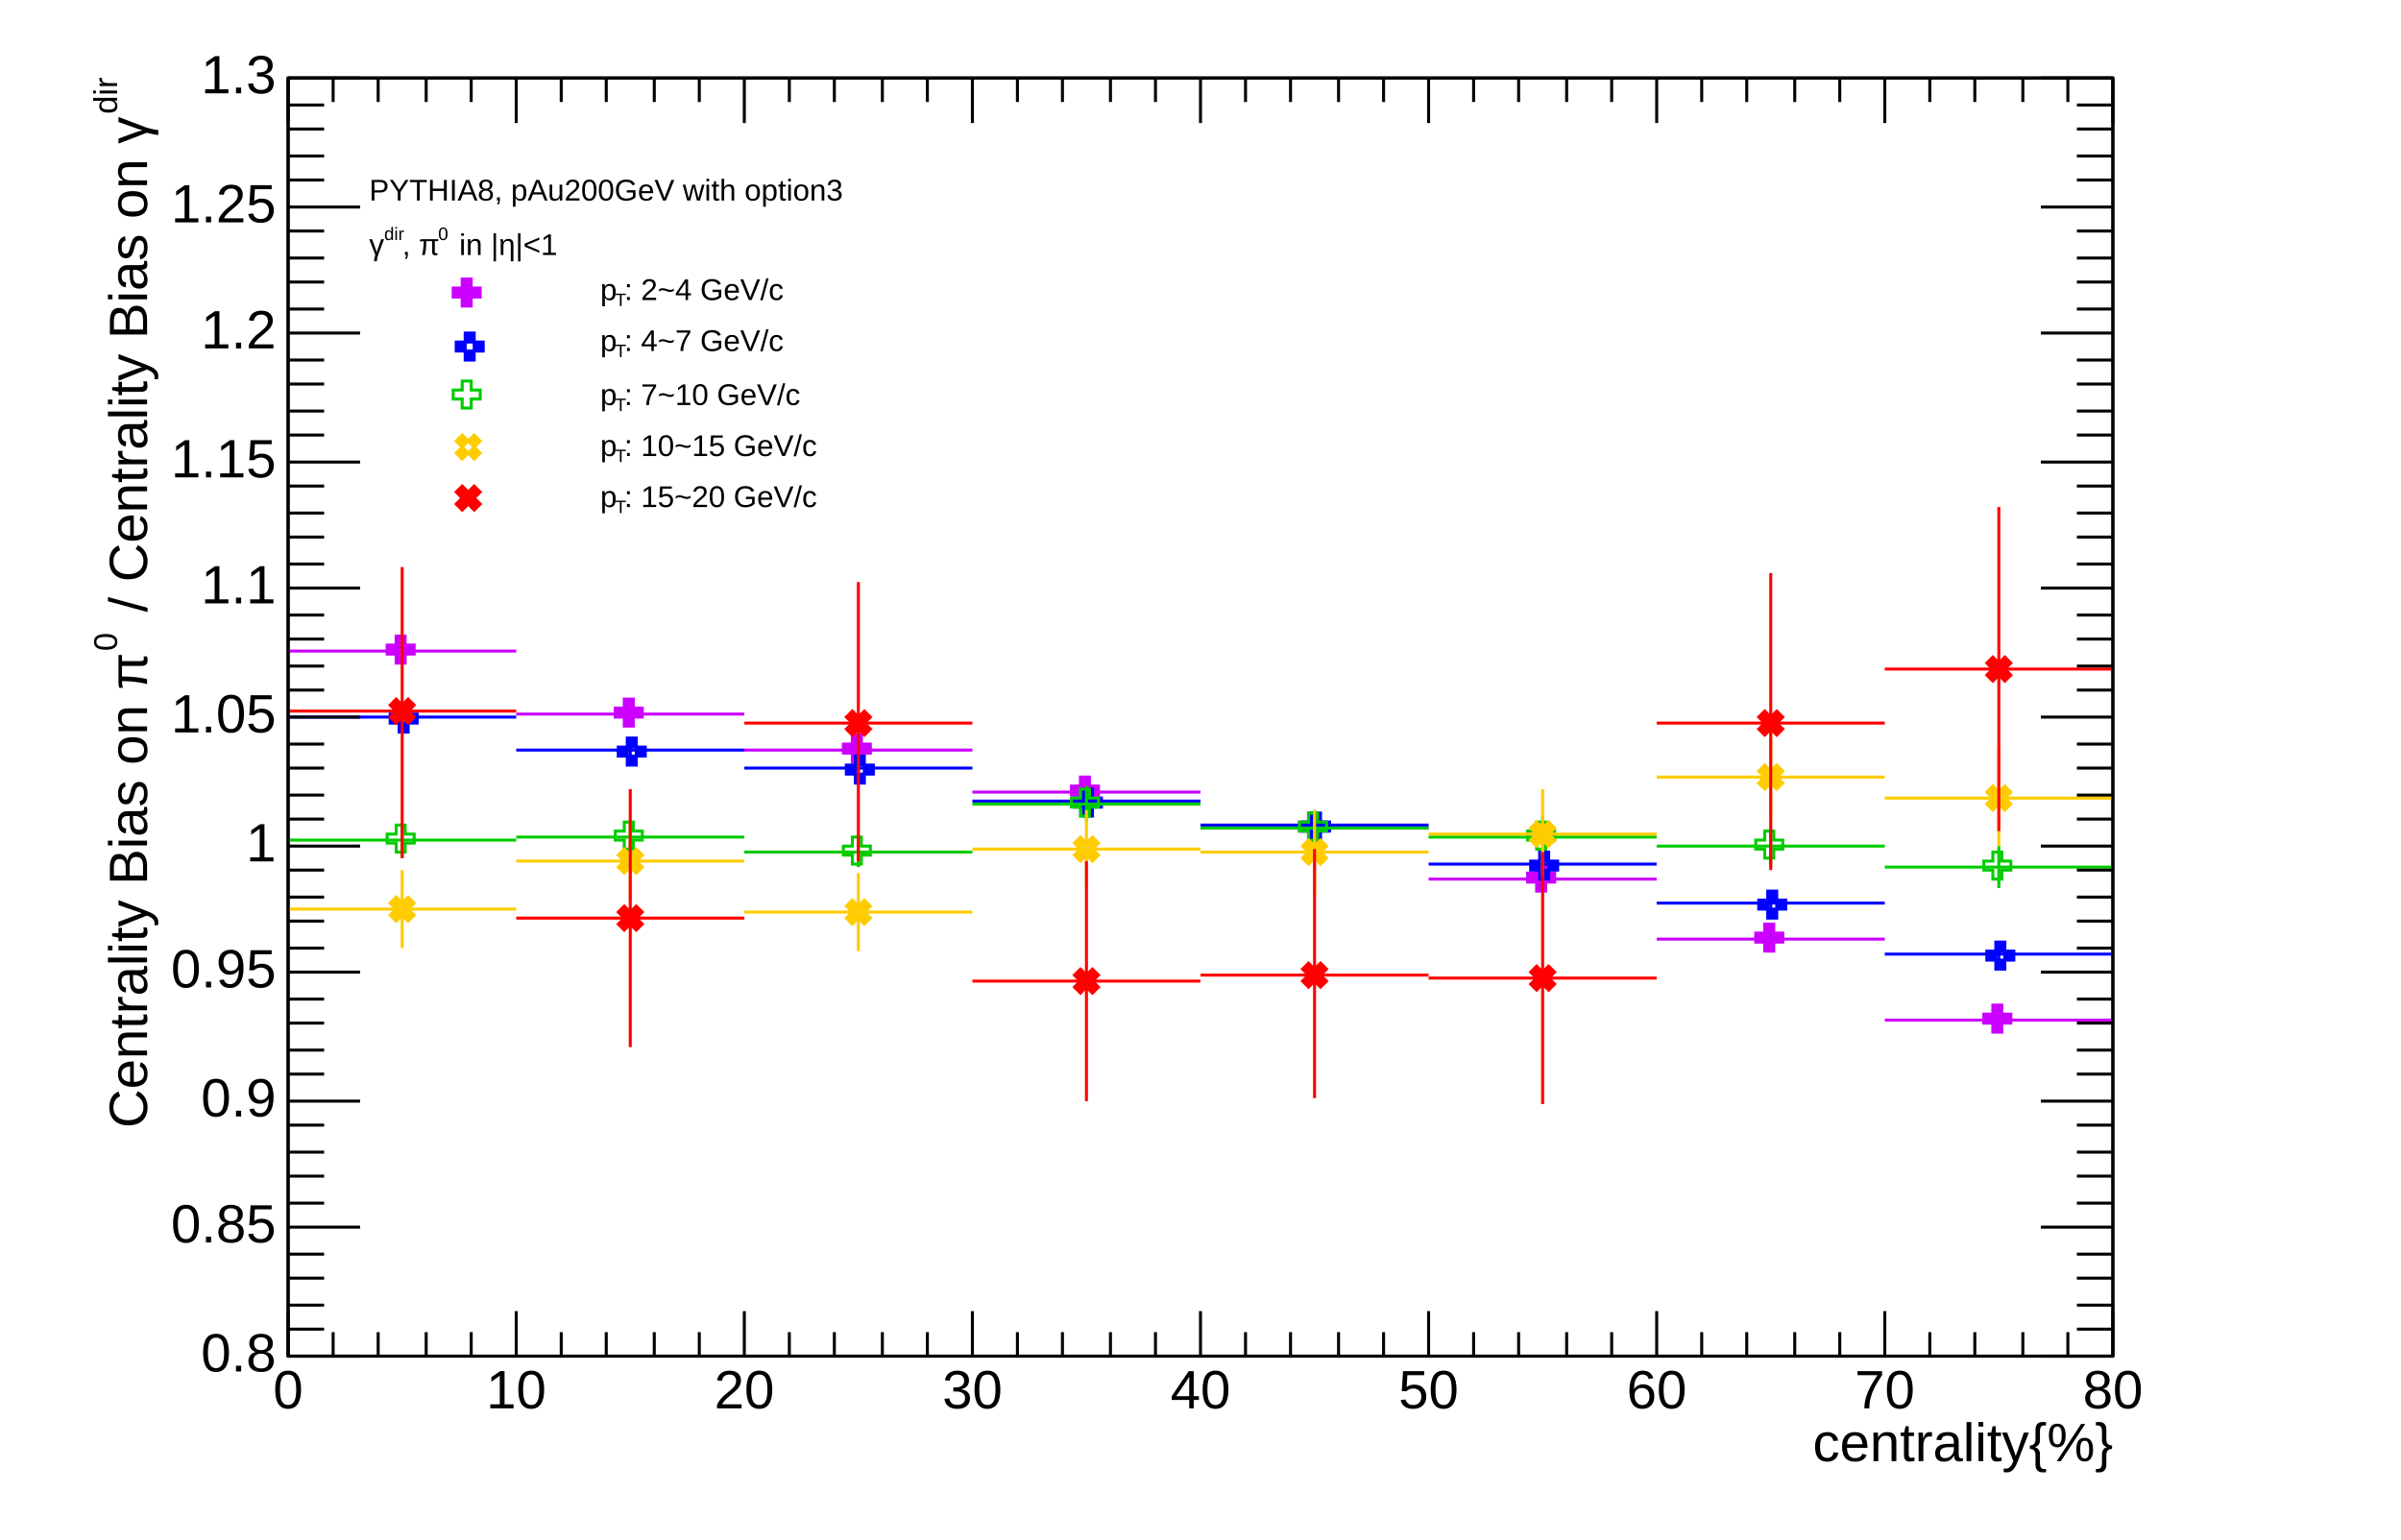
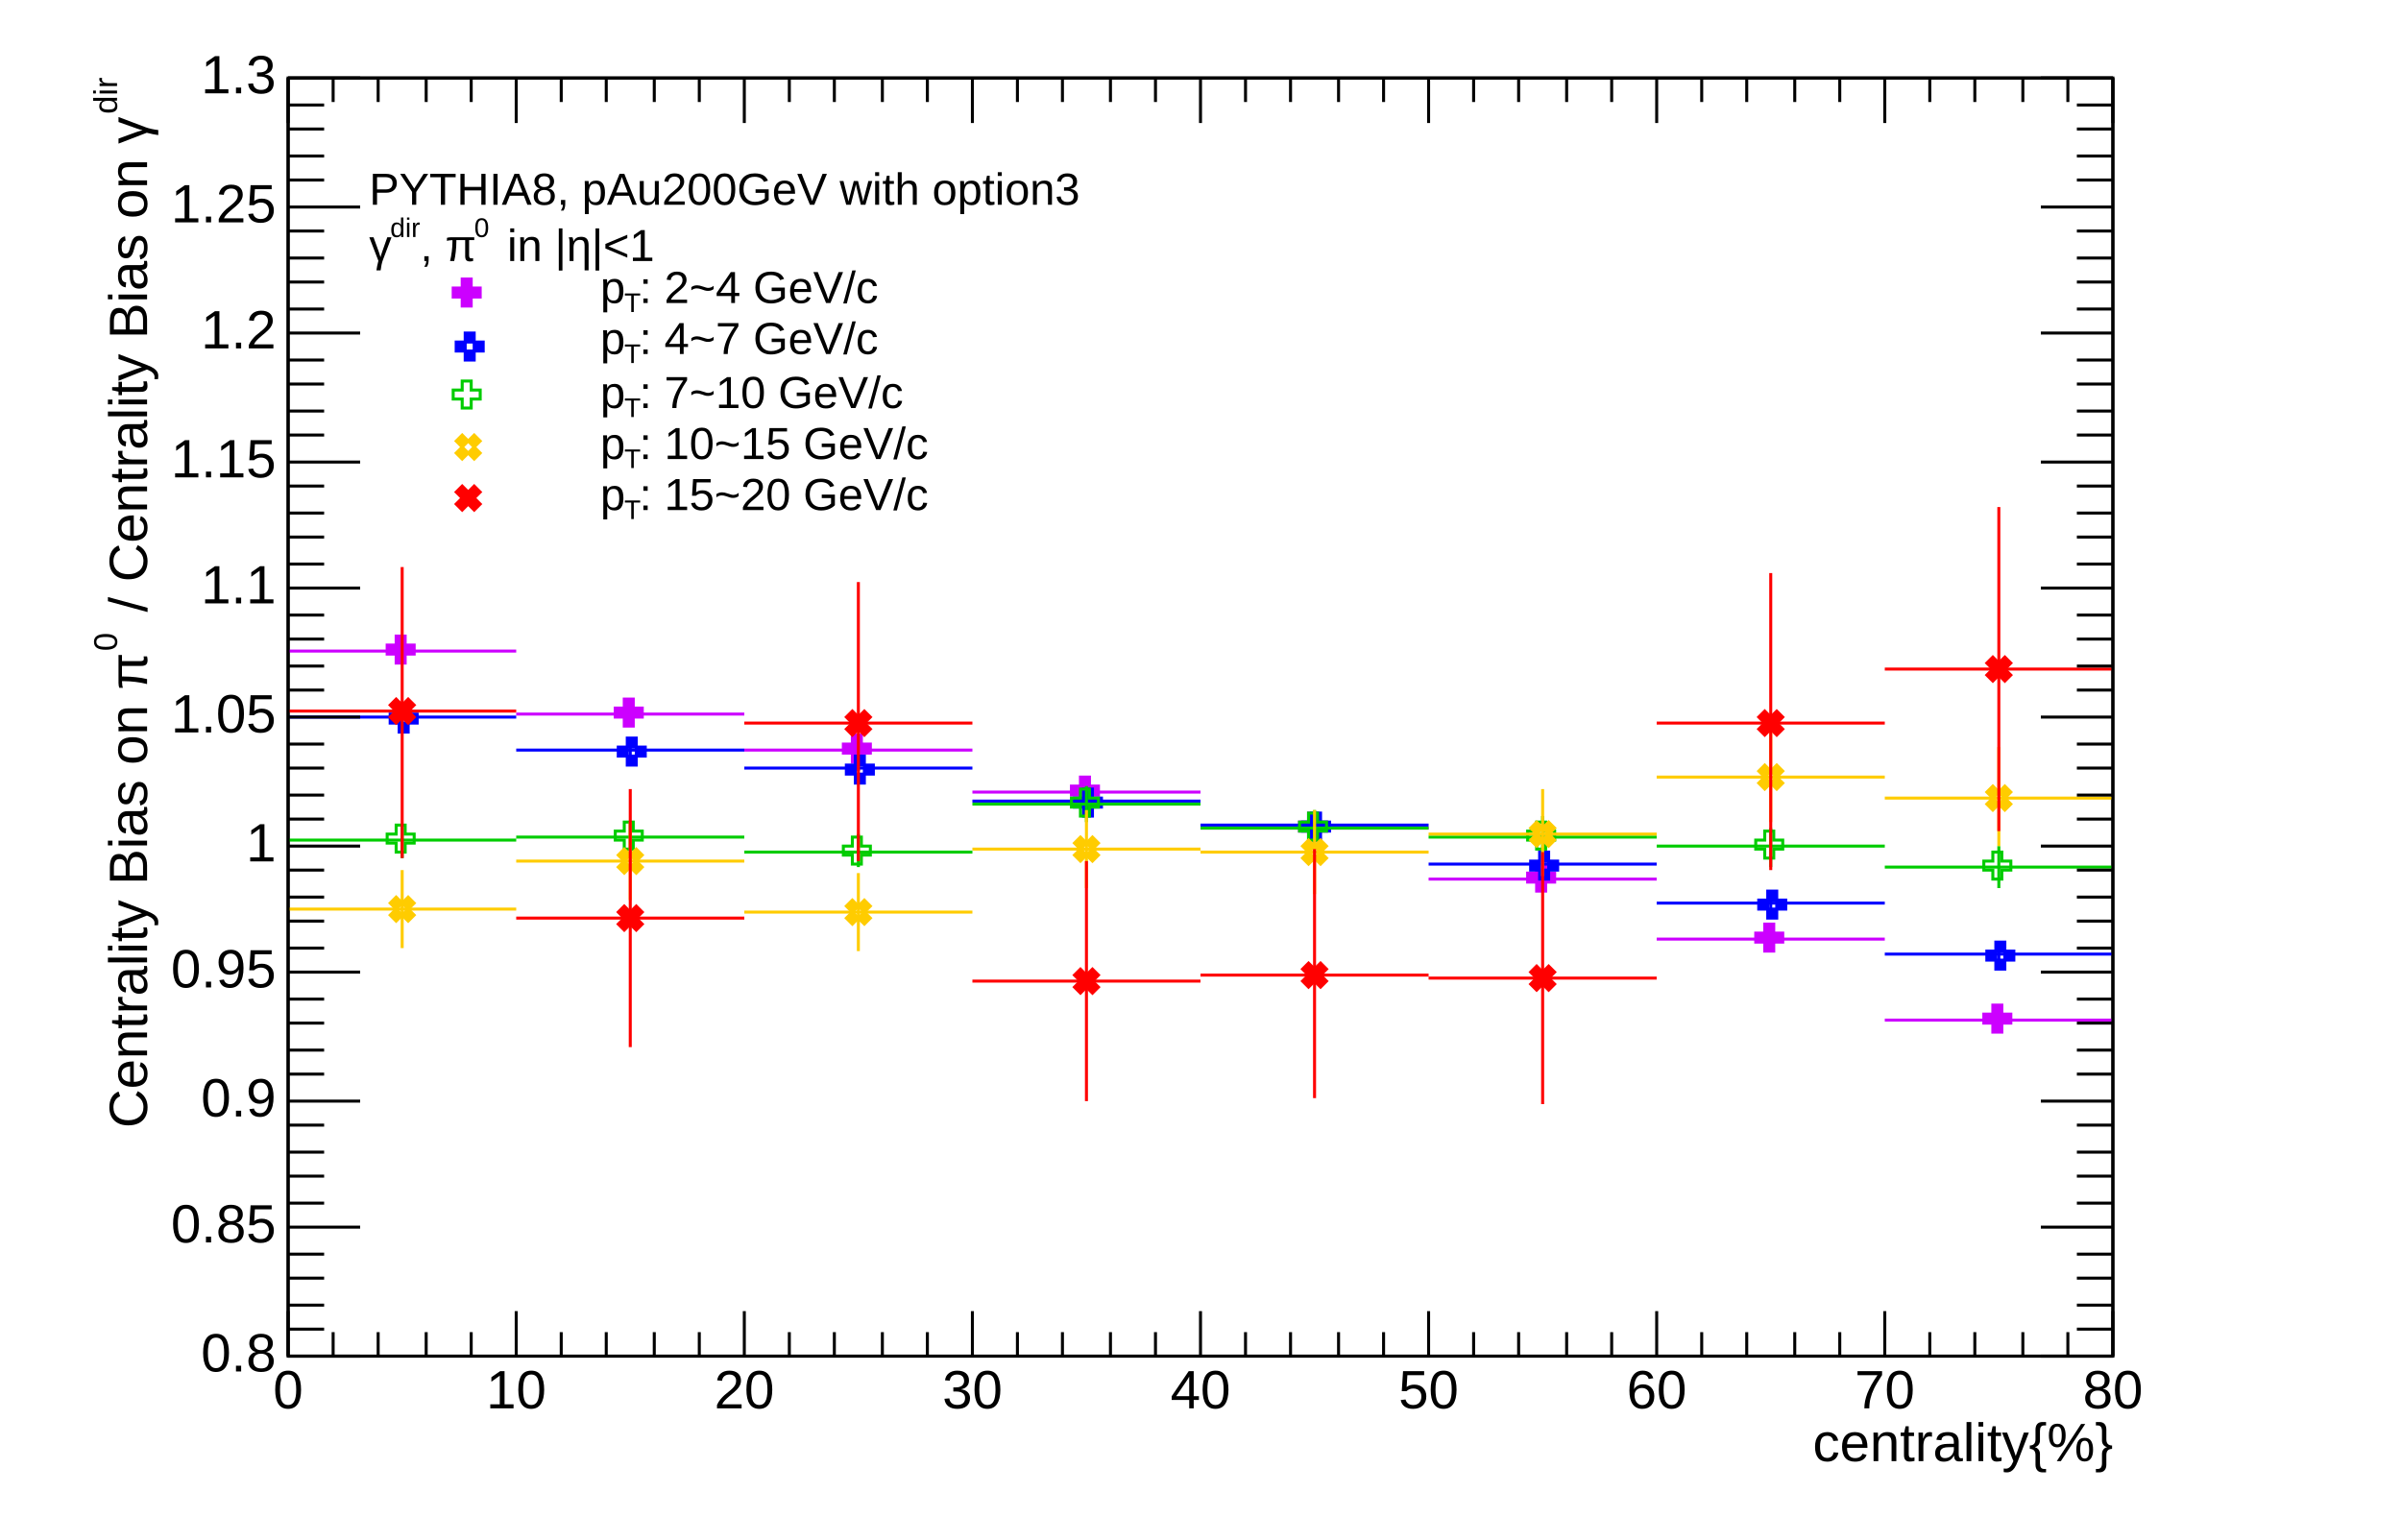
<svg xmlns="http://www.w3.org/2000/svg" width="800" height="513">
  <path d="M0,0H800V513H0Z" style="pointer-events: visiblefill; fill: rgb(255, 255, 255);" />
  <g>
    <g transform="translate(96,26)">
      <path d="M0,0H608V426H0Z" style="fill: rgb(255, 255, 255); stroke: rgb(0, 0, 0); stroke-width: 1; pointer-events: visiblefill; cursor: default;" />
      <svg x="0" y="0" overflow="hidden" width="608" height="426" viewBox="0 0 608 426" style="pointer-events: visiblefill; cursor: default;">
        <g>
          <path d="M0,191h76M38,190v1M76,212h76M114,211v1M152,224h76M190,224v1M228,238h76M266,237v1M304,250h76M342,250v1M380,267h76M418,266v1M456,287h76M494,286v2M532,314h76M570,314v1M608,355h76M646,355v1M684,388h76M722,387v2M760,457h76M798,456v2" style="stroke: rgb(204, 0, 255); stroke-width: 1;" />
          <path d="M0,190h76v1h-76zM76,211h76v1h-76zM152,224h76v1h-76zM228,237h76v1h-76zM304,250h76v1h-76zM380,266h76v1h-76zM456,286h76v2h-76zM532,314h76v1h-76zM608,355h76v1h-76zM684,387h76v2h-76zM760,456h76v2h-76z" style="fill: none; pointer-events: visiblefill;" />
          <path d="M39,192h3v-3h-3v-3h-3v3h-3v3h3v3h3zM115,213h3v-3h-3v-3h-3v3h-3v3h3v3h3zM191,225h3v-3h-3v-3h-3v3h-3v3h3v3h3zM267,239h3v-3h-3v-3h-3v3h-3v3h3v3h3zM343,251h3v-3h-3v-3h-3v3h-3v3h3v3h3zM419,268h3v-3h-3v-3h-3v3h-3v3h3v3h3zM495,288h3v-3h-3v-3h-3v3h-3v3h3v3h3zM571,315h3v-3h-3v-3h-3v3h-3v3h3v3h3zM647,356h3v-3h-3v-3h-3v3h-3v3h3v3h3zM723,389h3v-3h-3v-3h-3v3h-3v3h3v3h3zM799,458h3v-3h-3v-3h-3v3h-3v3h3v3h3z" style="stroke: rgb(204, 0, 255); fill: rgb(204, 0, 255);" />
        </g>
        <g>
          <path d="M0,213h76M38,212v3M76,224h76M114,223v3M152,230h76M190,228v3M228,241h76M266,240v3M304,249h76M342,247v3M380,262h76M418,260v4M456,275h76M494,274v3M532,292h76M570,290v4M608,321h76M646,319v4M684,349h76M722,346v6M760,405h76M798,402v6" style="stroke: rgb(0, 0, 255); stroke-width: 1;" />
          <path d="M0,212h76v3h-76zM76,223h76v3h-76zM152,228h76v3h-76zM228,240h76v3h-76zM304,247h76v3h-76zM380,260h76v4h-76zM456,274h76v3h-76zM532,290h76v4h-76zM608,319h76v4h-76zM684,346h76v6h-76zM760,402h76v6h-76z" style="fill: none; pointer-events: visiblefill;" />
          <path d="M37,209h3v3h-3zm3,3h3v3h-3zm-3,3h3v3h-3zm-3,-3h3v3h-3zM113,220h3v3h-3zm3,3h3v3h-3zm-3,3h3v3h-3zm-3,-3h3v3h-3zM189,226h3v3h-3zm3,3h3v3h-3zm-3,3h3v3h-3zm-3,-3h3v3h-3zM265,237h3v3h-3zm3,3h3v3h-3zm-3,3h3v3h-3zm-3,-3h3v3h-3zM341,245h3v3h-3zm3,3h3v3h-3zm-3,3h3v3h-3zm-3,-3h3v3h-3zM417,258h3v3h-3zm3,3h3v3h-3zm-3,3h3v3h-3zm-3,-3h3v3h-3zM493,271h3v3h-3zm3,3h3v3h-3zm-3,3h3v3h-3zm-3,-3h3v3h-3zM569,288h3v3h-3zm3,3h3v3h-3zm-3,3h3v3h-3zm-3,-3h3v3h-3zM645,317h3v3h-3zm3,3h3v3h-3zm-3,3h3v3h-3zm-3,-3h3v3h-3zM721,345h3v3h-3zm3,3h3v3h-3zm-3,3h3v3h-3zm-3,-3h3v3h-3zM797,401h3v3h-3zm3,3h3v3h-3zm-3,3h3v3h-3zm-3,-3h3v3h-3z" style="stroke: rgb(0, 0, 255); fill: rgb(0, 0, 255);" />
        </g>
        <g>
          <path d="M0,254h76M38,249v11M76,253h76M114,248v11M152,258h76M190,252v11M228,242h76M266,236v12M304,250h76M342,244v12M380,253h76M418,246v13M456,256h76M494,250v13M532,263h76M570,256v14M608,257h76M646,249v15M684,269h76M722,258v22M760,316h76M798,305v22" style="stroke: rgb(0, 204, 0); stroke-width: 1;" />
          <path d="M0,249h76v11h-76zM76,248h76v11h-76zM152,252h76v11h-76zM228,236h76v12h-76zM304,244h76v12h-76zM380,246h76v13h-76zM456,250h76v13h-76zM532,256h76v14h-76zM608,249h76v15h-76zM684,258h76v22h-76zM760,305h76v22h-76z" style="fill: none; pointer-events: visiblefill;" />
          <path d="M39,255h3v-3h-3v-3h-3v3h-3v3h3v3h3zM115,254h3v-3h-3v-3h-3v3h-3v3h3v3h3zM191,259h3v-3h-3v-3h-3v3h-3v3h3v3h3zM267,243h3v-3h-3v-3h-3v3h-3v3h3v3h3zM343,251h3v-3h-3v-3h-3v3h-3v3h3v3h3zM419,254h3v-3h-3v-3h-3v3h-3v3h3v3h3zM495,257h3v-3h-3v-3h-3v3h-3v3h3v3h3zM571,264h3v-3h-3v-3h-3v3h-3v3h3v3h3zM647,258h3v-3h-3v-3h-3v3h-3v3h3v3h3zM723,270h3v-3h-3v-3h-3v3h-3v3h3v3h3zM799,317h3v-3h-3v-3h-3v3h-3v3h3v3h3z" style="stroke: rgb(0, 204, 0); fill: none;" />
        </g>
        <g>
          <path d="M0,277h76M38,264v26M76,261h76M114,248v26M152,278h76M190,265v26M228,257h76M266,244v26M304,258h76M342,244v28M380,252h76M418,237v29M456,233h76M494,217v31M532,240h76M570,223v33M608,244h76M646,227v34M684,218h76M722,192v51M760,246h76M798,219v54" style="stroke: rgb(255, 204, 0); stroke-width: 1;" />
          <path d="M0,264h76v26h-76zM76,248h76v26h-76zM152,265h76v26h-76zM228,244h76v26h-76zM304,244h76v28h-76zM380,237h76v29h-76zM456,217h76v31h-76zM532,223h76v33h-76zM608,227h76v34h-76zM684,192h76v51h-76zM760,219h76v54h-76z" style="fill: none; pointer-events: visiblefill;" />
          <path d="M36,273l2,2l-2,2l-2,-2zm4,0l2,2l-2,2l-2,-2zm0,4l2,2l-2,2l-2,-2zm-4,0l2,2l-2,2l-2,-2zM112,257l2,2l-2,2l-2,-2zm4,0l2,2l-2,2l-2,-2zm0,4l2,2l-2,2l-2,-2zm-4,0l2,2l-2,2l-2,-2zM188,274l2,2l-2,2l-2,-2zm4,0l2,2l-2,2l-2,-2zm0,4l2,2l-2,2l-2,-2zm-4,0l2,2l-2,2l-2,-2zM264,253l2,2l-2,2l-2,-2zm4,0l2,2l-2,2l-2,-2zm0,4l2,2l-2,2l-2,-2zm-4,0l2,2l-2,2l-2,-2zM340,254l2,2l-2,2l-2,-2zm4,0l2,2l-2,2l-2,-2zm0,4l2,2l-2,2l-2,-2zm-4,0l2,2l-2,2l-2,-2zM416,248l2,2l-2,2l-2,-2zm4,0l2,2l-2,2l-2,-2zm0,4l2,2l-2,2l-2,-2zm-4,0l2,2l-2,2l-2,-2zM492,229l2,2l-2,2l-2,-2zm4,0l2,2l-2,2l-2,-2zm0,4l2,2l-2,2l-2,-2zm-4,0l2,2l-2,2l-2,-2zM568,236l2,2l-2,2l-2,-2zm4,0l2,2l-2,2l-2,-2zm0,4l2,2l-2,2l-2,-2zm-4,0l2,2l-2,2l-2,-2zM644,240l2,2l-2,2l-2,-2zm4,0l2,2l-2,2l-2,-2zm0,4l2,2l-2,2l-2,-2zm-4,0l2,2l-2,2l-2,-2zM720,214l2,2l-2,2l-2,-2zm4,0l2,2l-2,2l-2,-2zm0,4l2,2l-2,2l-2,-2zm-4,0l2,2l-2,2l-2,-2zM796,242l2,2l-2,2l-2,-2zm4,0l2,2l-2,2l-2,-2zm0,4l2,2l-2,2l-2,-2zm-4,0l2,2l-2,2l-2,-2z" style="stroke: rgb(255, 204, 0); fill: rgb(255, 204, 0);" />
        </g>
        <g>
          <path d="M0,211h76M38,163v97M76,280h76M114,237v86M152,215h76M190,168v93M228,301h76M266,261v80M304,299h76M342,257v83M380,300h76M418,258v84M456,215h76M494,165v99M532,197h76M570,143v108M608,256h76M646,203v107M684,295h76M722,223v143M760,184h76M798,94v181" style="stroke: rgb(255, 0, 0); stroke-width: 1;" />
          <path d="M0,163h76v97h-76zM76,237h76v86h-76zM152,168h76v93h-76zM228,261h76v80h-76zM304,257h76v83h-76zM380,258h76v84h-76zM456,165h76v99h-76zM532,143h76v108h-76zM608,203h76v107h-76zM684,223h76v143h-76zM760,94h76v181h-76z" style="fill: none; pointer-events: visiblefill;" />
          <path d="M36,207l2,2l2,-2l2,2l-2,2l2,2l-2,2l-2,-2l-2,2l-2,-2l2,-2l-2,-2zM112,276l2,2l2,-2l2,2l-2,2l2,2l-2,2l-2,-2l-2,2l-2,-2l2,-2l-2,-2zM188,211l2,2l2,-2l2,2l-2,2l2,2l-2,2l-2,-2l-2,2l-2,-2l2,-2l-2,-2zM264,297l2,2l2,-2l2,2l-2,2l2,2l-2,2l-2,-2l-2,2l-2,-2l2,-2l-2,-2zM340,295l2,2l2,-2l2,2l-2,2l2,2l-2,2l-2,-2l-2,2l-2,-2l2,-2l-2,-2zM416,296l2,2l2,-2l2,2l-2,2l2,2l-2,2l-2,-2l-2,2l-2,-2l2,-2l-2,-2zM492,211l2,2l2,-2l2,2l-2,2l2,2l-2,2l-2,-2l-2,2l-2,-2l2,-2l-2,-2zM568,193l2,2l2,-2l2,2l-2,2l2,2l-2,2l-2,-2l-2,2l-2,-2l2,-2l-2,-2zM644,252l2,2l2,-2l2,2l-2,2l2,2l-2,2l-2,-2l-2,2l-2,-2l2,-2l-2,-2zM720,291l2,2l2,-2l2,2l-2,2l2,2l-2,2l-2,-2l-2,2l-2,-2l2,-2l-2,-2zM796,180l2,2l2,-2l2,2l-2,2l2,2l-2,2l-2,-2l-2,2l-2,-2l2,-2l-2,-2z" style="stroke: rgb(255, 0, 0); fill: rgb(255, 0, 0);" />
        </g>
      </svg>
      <g>
        <g transform="translate(0,426)">
          <path d="M0,0h608M0,-426h608M0,-15V0M15,-8V0M30,-8V0M46,-8V0M61,-8V0M76,-15V0M91,-8V0M106,-8V0M122,-8V0M137,-8V0M152,-15V0M167,-8V0M182,-8V0M198,-8V0M213,-8V0M228,-15V0M243,-8V0M258,-8V0M274,-8V0M289,-8V0M304,-15V0M319,-8V0M334,-8V0M350,-8V0M365,-8V0M380,-15V0M395,-8V0M410,-8V0M426,-8V0M441,-8V0M456,-15V0M471,-8V0M486,-8V0M502,-8V0M517,-8V0M532,-15V0M547,-8V0M562,-8V0M578,-8V0M593,-8V0M608,-15V0M0,-411V-426M15,-418V-426M30,-418V-426M46,-418V-426M61,-418V-426M76,-411V-426M91,-418V-426M106,-418V-426M122,-418V-426M137,-418V-426M152,-411V-426M167,-418V-426M182,-418V-426M198,-418V-426M213,-418V-426M228,-411V-426M243,-418V-426M258,-418V-426M274,-418V-426M289,-418V-426M304,-411V-426M319,-418V-426M334,-418V-426M350,-418V-426M365,-418V-426M380,-411V-426M395,-418V-426M410,-418V-426M426,-418V-426M441,-418V-426M456,-411V-426M471,-418V-426M486,-418V-426M502,-418V-426M517,-418V-426M532,-411V-426M547,-418V-426M562,-418V-426M578,-418V-426M593,-418V-426M608,-411V-426" style="stroke: rgb(0, 0, 0); stroke-width: 1;" />
          <g font-family="Arial" font-size="18" xml:space="preserve" fill="#000000" text-anchor="middle">
            <text dy=".8em" transform="translate(0,3)">0</text>
            <text dy=".8em" transform="translate(76,3)">10</text>
            <text dy=".8em" transform="translate(152,3)">20</text>
            <text dy=".8em" transform="translate(228,3)">30</text>
            <text dy=".8em" transform="translate(304,3)">40</text>
            <text dy=".8em" transform="translate(380,3)">50</text>
            <text dy=".8em" transform="translate(456,3)">60</text>
            <text dy=".8em" transform="translate(532,3)">70</text>
            <text dy=".8em" transform="translate(608,3)">80</text>
          </g>
          <rect x="0" y="0" width="608" height="21" style="opacity: 0; cursor: crosshair;" />
          <g font-family="Arial" font-size="18" xml:space="preserve" transform="translate(608,29)" style="cursor: move;">
            <g transform="translate(-100,6)">
              <text fill="#000000" font-size="18">centrality{%}</text>
            </g>
          </g>
        </g>
        <g>
          <path d="M0,0v426M608,0v426M24,426H0M12,417H0M12,409H0M12,400H0M12,392H0M24,383H0M12,375H0M12,366H0M12,358H0M12,349H0M24,341H0M12,332H0M12,324H0M12,315H0M12,307H0M24,298H0M12,290H0M12,281H0M12,273H0M12,264H0M24,256H0M12,247H0M12,239H0M12,230H0M12,222H0M24,213H0M12,204H0M12,196H0M12,187H0M12,179H0M24,170H0M12,162H0M12,153H0M12,145H0M12,136H0M24,128H0M12,119H0M12,111H0M12,102H0M12,94H0M24,85H0M12,77H0M12,68H0M12,60H0M12,51H0M24,43H0M12,34H0M12,26H0M12,17H0M12,9H0M24,0H0M584,426H608M596,417H608M596,409H608M596,400H608M596,392H608M584,383H608M596,375H608M596,366H608M596,358H608M596,349H608M584,341H608M596,332H608M596,324H608M596,315H608M596,307H608M584,298H608M596,290H608M596,281H608M596,273H608M596,264H608M584,256H608M596,247H608M596,239H608M596,230H608M596,222H608M584,213H608M596,204H608M596,196H608M596,187H608M596,179H608M584,170H608M596,162H608M596,153H608M596,145H608M596,136H608M584,128H608M596,119H608M596,111H608M596,102H608M596,94H608M584,85H608M596,77H608M596,68H608M596,60H608M596,51H608M584,43H608M596,34H608M596,26H608M596,17H608M596,9H608M584,0H608" style="stroke: rgb(0, 0, 0); stroke-width: 1;" />
          <g font-family="Arial" font-size="18" xml:space="preserve" fill="#000000" text-anchor="end">
            <text dominant-baseline="middle" transform="translate(-4,426)">0.8</text>
            <text dominant-baseline="middle" transform="translate(-4,383)">0.85</text>
            <text dominant-baseline="middle" transform="translate(-4,341)">0.9</text>
            <text dominant-baseline="middle" transform="translate(-4,298)">0.95</text>
            <text dominant-baseline="middle" transform="translate(-4,256)">1</text>
            <text dominant-baseline="middle" transform="translate(-4,213)">1.05</text>
            <text dominant-baseline="middle" transform="translate(-4,170)">1.1</text>
            <text dominant-baseline="middle" transform="translate(-4,128)">1.15</text>
            <text dominant-baseline="middle" transform="translate(-4,85)">1.2</text>
            <text dominant-baseline="middle" transform="translate(-4,43)">1.25</text>
            <text dominant-baseline="middle" transform="translate(-4)">1.3</text>
          </g>
          <rect x="-38" y="0" width="38" height="426" style="opacity: 0; cursor: crosshair;" />
          <g font-family="Arial" font-size="18" xml:space="preserve" transform="translate(-55)" style="cursor: move;">
            <g transform="rotate(270) translate(-350,8)">
              <text fill="#000000" font-size="18">Centrality Bias on π</text>
              <text fill="#000000" font-size="11" transform="translate(159,-10)">0</text>
              <text fill="#000000" font-size="18" x="172">/ Centrality Bias on γ</text>
              <text fill="#000000" font-size="11" transform="translate(338,-10)">dir</text>
            </g>
          </g>
        </g>
      </g>
      <path d="M2,2h15v-5h-20v20h5Z" style="opacity: 0; cursor: nw-resize;" />
      <path d="M606,2h-15v-5h20v20h-5 Z" style="opacity: 0; cursor: ne-resize;" />
      <path d="M2,424h15v5h-20v-20h5Z" style="opacity: 0; cursor: sw-resize;" />
      <path d="M606,424h-15v5h20v-20h-5Z" style="opacity: 0; cursor: se-resize;" />
      <path d="M-3,18h5v390h-5Z" style="opacity: 0; cursor: w-resize;" />
      <path d="M611,18h-5v390h5Z" style="opacity: 0; cursor: e-resize;" />
      <path d="M18,-3v5h572v-5Z" style="opacity: 0; cursor: n-resize;" />
      <path d="M18,429v-5h572v5Z" style="opacity: 0; cursor: s-resize;" />
    </g>
-     <g transform="translate(112,51)" font-family="Arial" font-size="10" xml:space="preserve" style="cursor: move;">
+     <g transform="translate(112,51)" font-family="Arial" font-size="15" xml:space="preserve" style="cursor: move;">
      <path d="M0,0H352V128H0Z" style="fill: none; pointer-events: visiblefill;" />
      <text fill="#000000" text-anchor="start" dominant-baseline="middle" transform="translate(11,13)">PYTHIA8, pAu200GeV with option3</text>
-       <g transform="translate(11,34)">
-         <text fill="#000000" font-size="10">γ</text>
-         <text fill="#000000" font-size="6" transform="translate(5,-5)">dir</text>
-         <text fill="#000000" font-size="10" x="11">, π</text>
-         <text fill="#000000" font-size="6" transform="translate(23,-5)">0</text>
-         <text fill="#000000" font-size="10" x="30">in |η|&lt;1</text>
+       <g transform="translate(11,36)">
+         <text fill="#000000" font-size="15">γ</text>
+         <text fill="#000000" font-size="9" transform="translate(7,-8)">dir</text>
+         <text fill="#000000" font-size="15" x="17">, π</text>
+         <text fill="#000000" font-size="9" transform="translate(35,-8)">0</text>
+         <text fill="#000000" font-size="15" x="46">in |η|&lt;1</text>
      </g>
      <path d="M45,48h3v-3h-3v-3h-3v3h-3v3h3v3h3z" style="stroke: rgb(204, 0, 255); fill: rgb(204, 0, 255);" />
-       <g transform="translate(88,49)">
-         <text fill="#000000" font-size="10">p</text>
-         <text fill="#000000" font-size="6" transform="translate(5,2)">T</text>
-         <text fill="#000000" font-size="10" x="8">: 2~4 GeV/c</text>
+       <g transform="translate(88,50)">
+         <text fill="#000000" font-size="15">p</text>
+         <text fill="#000000" font-size="9" transform="translate(8,3)">T</text>
+         <text fill="#000000" font-size="15" x="13">: 2~4 GeV/c</text>
      </g>
      <path d="M43,60h3v3h-3zm3,3h3v3h-3zm-3,3h3v3h-3zm-3,-3h3v3h-3z" style="stroke: rgb(0, 0, 255); fill: rgb(0, 0, 255);" />
-       <g transform="translate(88,66)">
-         <text fill="#000000" font-size="10">p</text>
-         <text fill="#000000" font-size="6" transform="translate(5,2)">T</text>
-         <text fill="#000000" font-size="10" x="8">: 4~7 GeV/c</text>
+       <g transform="translate(88,67)">
+         <text fill="#000000" font-size="15">p</text>
+         <text fill="#000000" font-size="9" transform="translate(8,3)">T</text>
+         <text fill="#000000" font-size="15" x="13">: 4~7 GeV/c</text>
      </g>
      <path d="M45,82h3v-3h-3v-3h-3v3h-3v3h3v3h3z" style="stroke: rgb(0, 204, 0); fill: none;" />
-       <g transform="translate(88,84)">
-         <text fill="#000000" font-size="10">p</text>
-         <text fill="#000000" font-size="6" transform="translate(5,2)">T</text>
-         <text fill="#000000" font-size="10" x="8">: 7~10 GeV/c</text>
+       <g transform="translate(88,85)">
+         <text fill="#000000" font-size="15">p</text>
+         <text fill="#000000" font-size="9" transform="translate(8,3)">T</text>
+         <text fill="#000000" font-size="15" x="13">: 7~10 GeV/c</text>
      </g>
      <path d="M42,94l2,2l-2,2l-2,-2zm4,0l2,2l-2,2l-2,-2zm0,4l2,2l-2,2l-2,-2zm-4,0l2,2l-2,2l-2,-2z" style="stroke: rgb(255, 204, 0); fill: rgb(255, 204, 0);" />
-       <g transform="translate(88,101)">
-         <text fill="#000000" font-size="10">p</text>
-         <text fill="#000000" font-size="6" transform="translate(5,2)">T</text>
-         <text fill="#000000" font-size="10" x="8">: 10~15 GeV/c</text>
+       <g transform="translate(88,102)">
+         <text fill="#000000" font-size="15">p</text>
+         <text fill="#000000" font-size="9" transform="translate(8,3)">T</text>
+         <text fill="#000000" font-size="15" x="13">: 10~15 GeV/c</text>
      </g>
      <path d="M42,111l2,2l2,-2l2,2l-2,2l2,2l-2,2l-2,-2l-2,2l-2,-2l2,-2l-2,-2z" style="stroke: rgb(255, 0, 0); fill: rgb(255, 0, 0);" />
-       <g transform="translate(88,118)">
-         <text fill="#000000" font-size="10">p</text>
-         <text fill="#000000" font-size="6" transform="translate(5,2)">T</text>
-         <text fill="#000000" font-size="10" x="8">: 15~20 GeV/c</text>
+       <g transform="translate(88,119)">
+         <text fill="#000000" font-size="15">p</text>
+         <text fill="#000000" font-size="9" transform="translate(8,3)">T</text>
+         <text fill="#000000" font-size="15" x="13">: 15~20 GeV/c</text>
      </g>
      <path d="M2,2h15v-5h-20v20h5Z" style="opacity: 0; cursor: nw-resize;" />
      <path d="M350,2h-15v-5h20v20h-5 Z" style="opacity: 0; cursor: ne-resize;" />
      <path d="M2,126h15v5h-20v-20h5Z" style="opacity: 0; cursor: sw-resize;" />
      <path d="M350,126h-15v5h20v-20h-5Z" style="opacity: 0; cursor: se-resize;" />
      <path d="M-3,18h5v92h-5Z" style="opacity: 0; cursor: w-resize;" />
      <path d="M355,18h-5v92h5Z" style="opacity: 0; cursor: e-resize;" />
      <path d="M18,-3v5h316v-5Z" style="opacity: 0; cursor: n-resize;" />
      <path d="M18,131v-5h316v5Z" style="opacity: 0; cursor: s-resize;" />
    </g>
  </g>
</svg>
